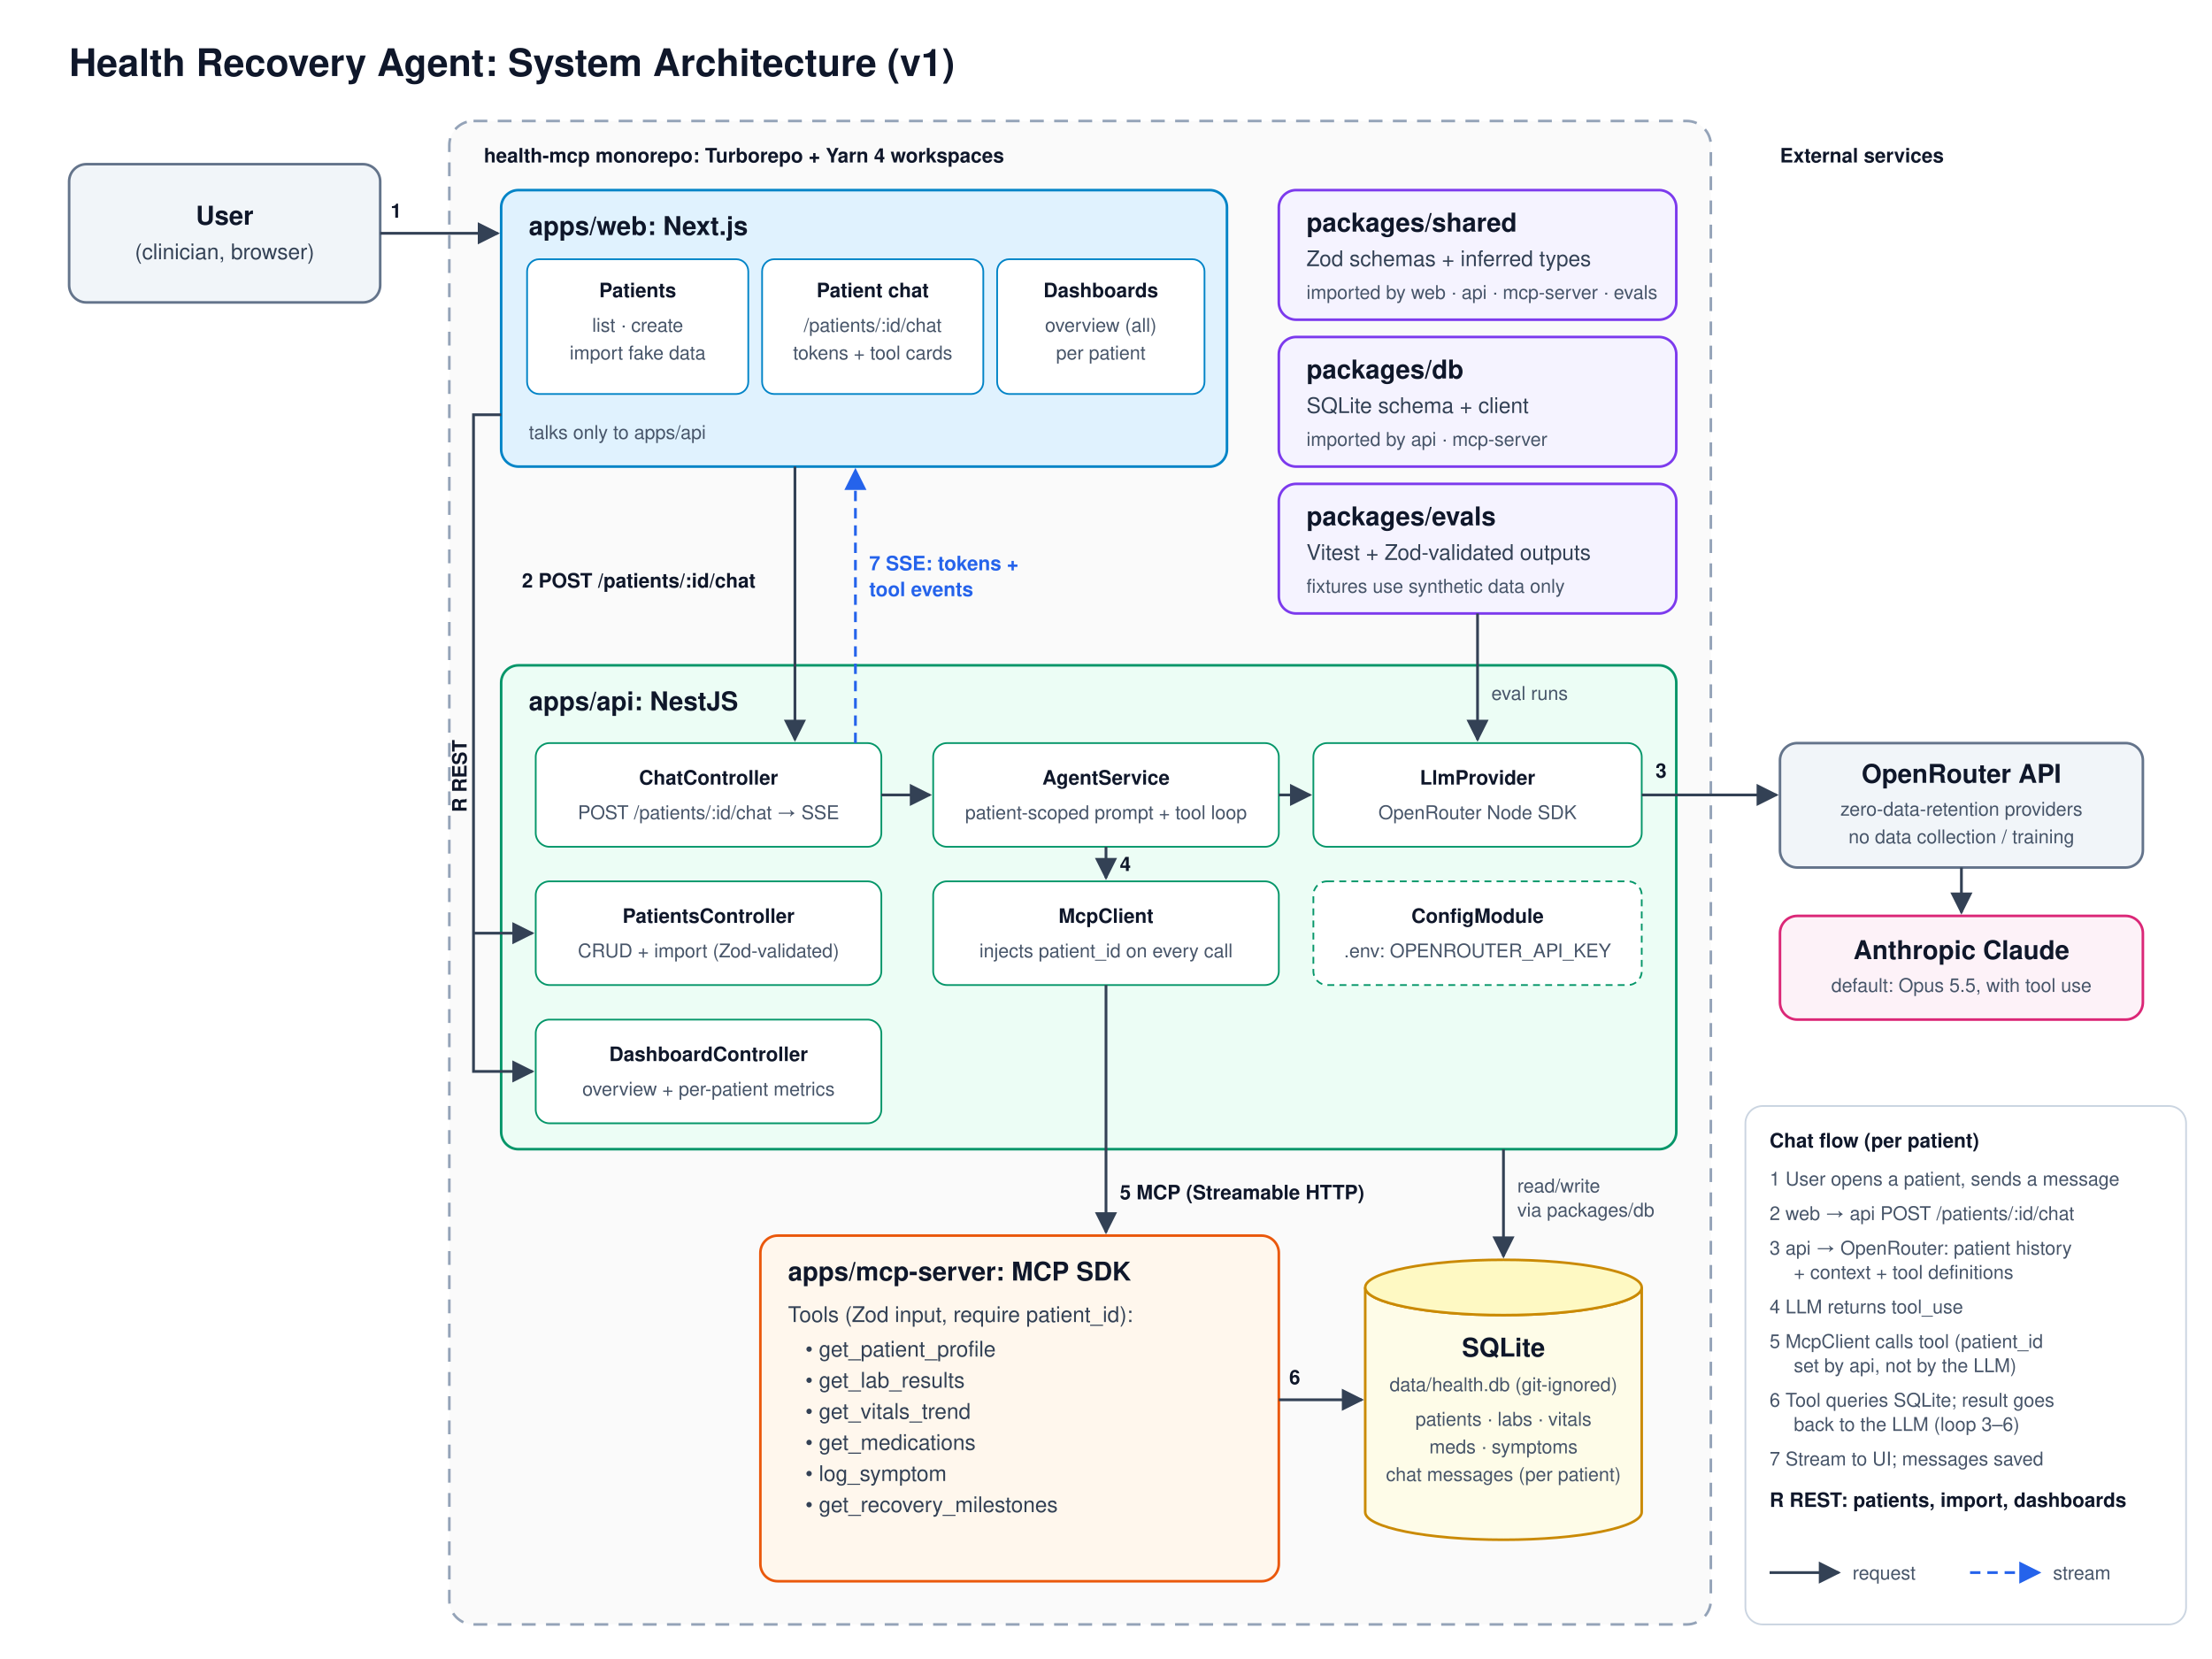
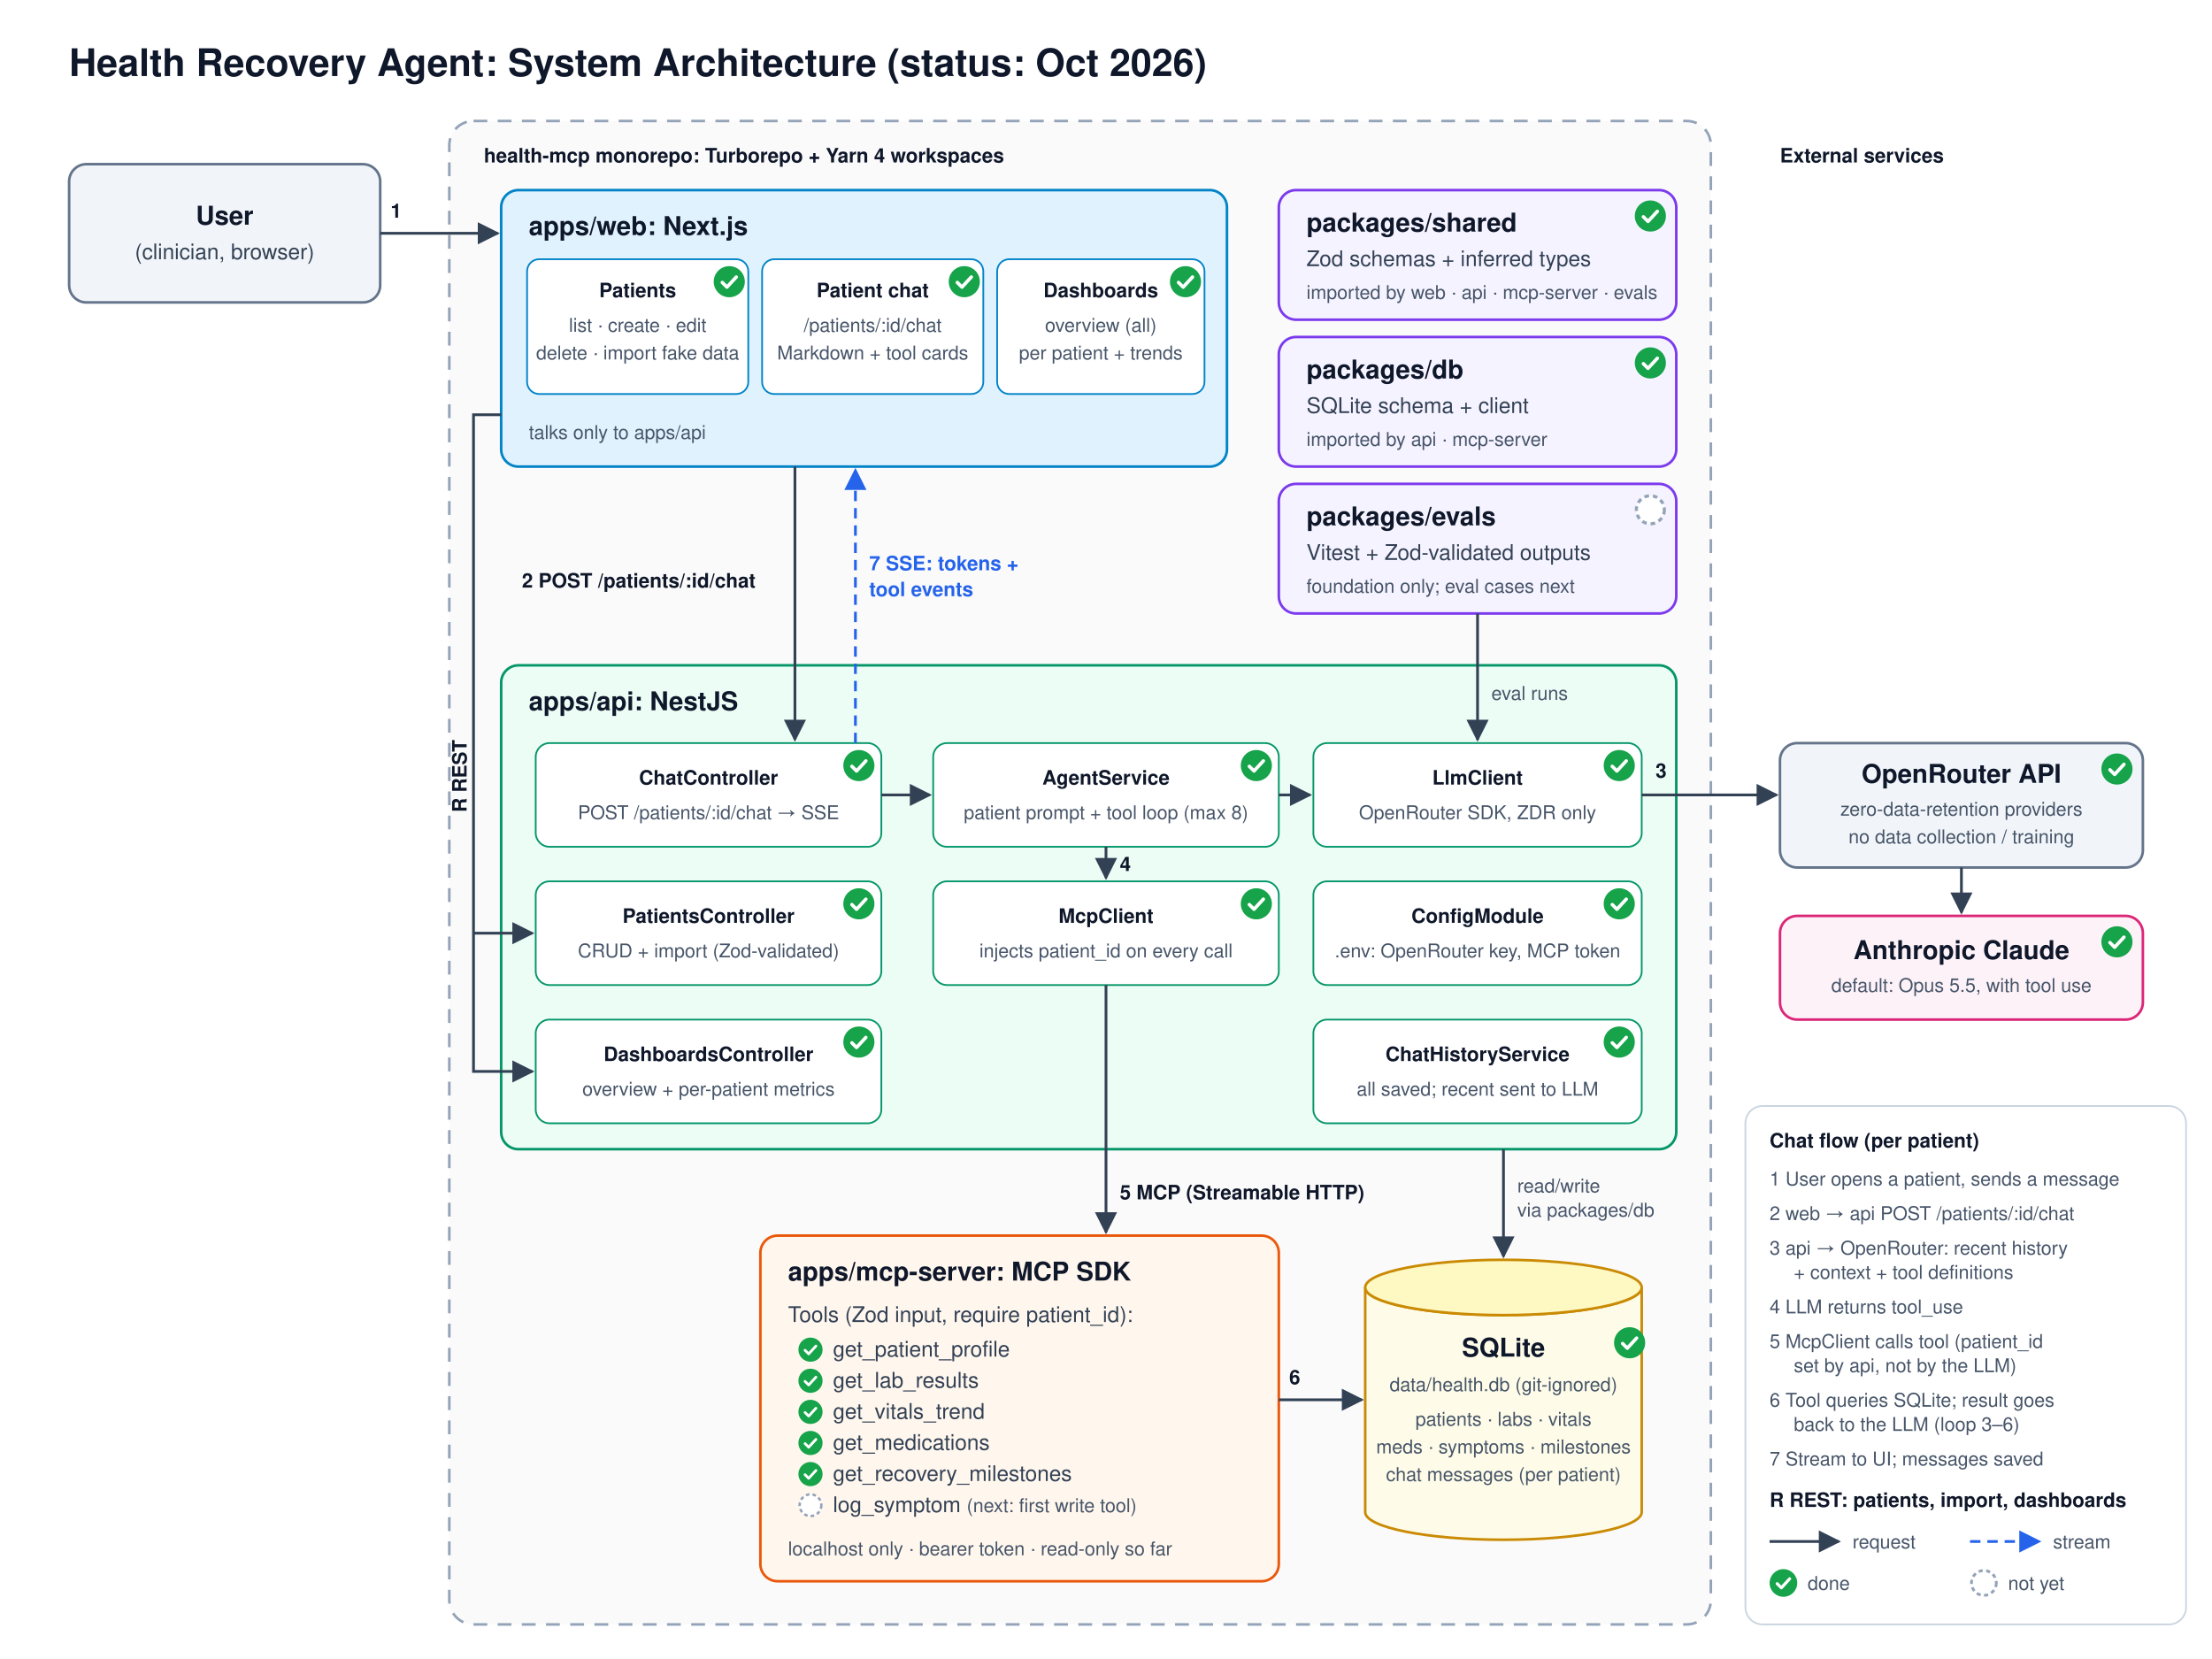
<svg xmlns="http://www.w3.org/2000/svg" width="1280" height="960" viewBox="0 0 1280 960" font-family="Helvetica, Arial, sans-serif">
  <defs>
    <marker id="arrow" viewBox="0 0 10 10" refX="9" refY="5" markerWidth="8" markerHeight="8" orient="auto-start-reverse">
      <path d="M0,0 L10,5 L0,10 z" fill="#334155" />
    </marker>
    <marker id="arrow-blue" viewBox="0 0 10 10" refX="9" refY="5" markerWidth="8" markerHeight="8" orient="auto-start-reverse">
      <path d="M0,0 L10,5 L0,10 z" fill="#2563eb" />
    </marker>
+     <symbol id="done" viewBox="0 0 20 20">
+       <circle cx="10" cy="10" r="10" fill="#16a34a" />
+       <path d="M5.5,10.5 L8.5,13.5 L14.5,7" fill="none" stroke="#ffffff" stroke-width="2.2" stroke-linecap="round" stroke-linejoin="round" />
+     </symbol>
+     <symbol id="todo" viewBox="0 0 20 20">
+       <circle cx="10" cy="10" r="9" fill="#ffffff" stroke="#94a3b8" stroke-width="2" stroke-dasharray="3 2.5" />
+     </symbol>
    <style>
      .title { font-size: 22px; font-weight: 700; fill: #0f172a; }
      .h { font-size: 15px; font-weight: 700; fill: #0f172a; }
      .t { font-size: 12.5px; fill: #334155; }
      .s { font-size: 11px; fill: #475569; }
      .lbl { font-size: 11.5px; fill: #0f172a; font-weight: 600; }
      .lbl-blue { font-size: 11.5px; fill: #2563eb; font-weight: 600; }
      .edge { stroke: #334155; stroke-width: 1.6; fill: none; marker-end: url(#arrow); }
      .stream { stroke: #2563eb; stroke-width: 1.6; fill: none; stroke-dasharray: 6 4; marker-end: url(#arrow-blue); }
    </style>
  </defs>
  <rect width="1280" height="960" fill="#ffffff" />
-   <text x="40" y="44" class="title">Health Recovery Agent: System Architecture (v1)</text>
+   <text x="40" y="44" class="title">Health Recovery Agent: System Architecture (status: Oct 2026)</text>
  <rect x="40" y="95" width="180" height="80" rx="10" fill="#f1f5f9" stroke="#64748b" stroke-width="1.5" />
  <text x="130" y="130" text-anchor="middle" class="h">User</text>
  <text x="130" y="150" text-anchor="middle" class="t">(clinician, browser)</text>
  <rect x="260" y="70" width="730" height="870" rx="14" fill="#fafafa" stroke="#94a3b8" stroke-width="1.5" stroke-dasharray="8 6" />
  <text x="280" y="94" class="lbl">health-mcp monorepo: Turborepo + Yarn 4 workspaces</text>
  <rect x="290" y="110" width="420" height="160" rx="10" fill="#e0f2fe" stroke="#0284c7" stroke-width="1.5" />
  <text x="306" y="136" class="h">apps/web: Next.js</text>
  <rect x="305" y="150" width="128" height="78" rx="7" fill="#ffffff" stroke="#0284c7" />
  <text x="369" y="172" text-anchor="middle" class="lbl">Patients</text>
-   <text x="369" y="192" text-anchor="middle" class="s">list · create</text>
-   <text x="369" y="208" text-anchor="middle" class="s">import fake data</text>
+   <text x="369" y="192" text-anchor="middle" class="s">list · create · edit</text>
+   <text x="369" y="208" text-anchor="middle" class="s">delete · import fake data</text>
+   <use href="#done" x="413" y="154" width="18" height="18" />
  <rect x="441" y="150" width="128" height="78" rx="7" fill="#ffffff" stroke="#0284c7" />
  <text x="505" y="172" text-anchor="middle" class="lbl">Patient chat</text>
  <text x="505" y="192" text-anchor="middle" class="s">/patients/:id/chat</text>
-   <text x="505" y="208" text-anchor="middle" class="s">tokens + tool cards</text>
+   <text x="505" y="208" text-anchor="middle" class="s">Markdown + tool cards</text>
+   <use href="#done" x="549" y="154" width="18" height="18" />
  <rect x="577" y="150" width="120" height="78" rx="7" fill="#ffffff" stroke="#0284c7" />
  <text x="637" y="172" text-anchor="middle" class="lbl">Dashboards</text>
  <text x="637" y="192" text-anchor="middle" class="s">overview (all)</text>
-   <text x="637" y="208" text-anchor="middle" class="s">per patient</text>
+   <text x="637" y="208" text-anchor="middle" class="s">per patient + trends</text>
+   <use href="#done" x="677" y="154" width="18" height="18" />
  <text x="306" y="254" class="s">talks only to apps/api</text>
  <rect x="740" y="110" width="230" height="75" rx="10" fill="#f5f3ff" stroke="#7c3aed" stroke-width="1.5" />
  <text x="756" y="134" class="h">packages/shared</text>
  <text x="756" y="154" class="t">Zod schemas + inferred types</text>
  <text x="756" y="173" class="s">imported by web · api · mcp-server · evals</text>
+   <use href="#done" x="946" y="116" width="18" height="18" />
  <rect x="740" y="195" width="230" height="75" rx="10" fill="#f5f3ff" stroke="#7c3aed" stroke-width="1.5" />
  <text x="756" y="219" class="h">packages/db</text>
  <text x="756" y="239" class="t">SQLite schema + client</text>
  <text x="756" y="258" class="s">imported by api · mcp-server</text>
+   <use href="#done" x="946" y="201" width="18" height="18" />
  <rect x="740" y="280" width="230" height="75" rx="10" fill="#f5f3ff" stroke="#7c3aed" stroke-width="1.5" />
  <text x="756" y="304" class="h">packages/evals</text>
  <text x="756" y="324" class="t">Vitest + Zod-validated outputs</text>
-   <text x="756" y="343" class="s">fixtures use synthetic data only</text>
+   <text x="756" y="343" class="s">foundation only; eval cases next</text>
+   <use href="#todo" x="946" y="286" width="18" height="18" />
  <rect x="290" y="385" width="680" height="280" rx="10" fill="#ecfdf5" stroke="#059669" stroke-width="1.5" />
  <text x="306" y="411" class="h">apps/api: NestJS</text>
  <rect x="310" y="430" width="200" height="60" rx="8" fill="#ffffff" stroke="#059669" />
  <text x="410" y="454" text-anchor="middle" class="lbl">ChatController</text>
  <text x="410" y="474" text-anchor="middle" class="s">POST /patients/:id/chat → SSE</text>
+   <use href="#done" x="488" y="434" width="18" height="18" />
  <rect x="540" y="430" width="200" height="60" rx="8" fill="#ffffff" stroke="#059669" />
  <text x="640" y="454" text-anchor="middle" class="lbl">AgentService</text>
-   <text x="640" y="474" text-anchor="middle" class="s">patient-scoped prompt + tool loop</text>
+   <text x="640" y="474" text-anchor="middle" class="s">patient prompt + tool loop (max 8)</text>
+   <use href="#done" x="718" y="434" width="18" height="18" />
  <rect x="760" y="430" width="190" height="60" rx="8" fill="#ffffff" stroke="#059669" />
-   <text x="855" y="454" text-anchor="middle" class="lbl">LlmProvider</text>
-   <text x="855" y="474" text-anchor="middle" class="s">OpenRouter Node SDK</text>
+   <text x="855" y="454" text-anchor="middle" class="lbl">LlmClient</text>
+   <text x="855" y="474" text-anchor="middle" class="s">OpenRouter SDK, ZDR only</text>
+   <use href="#done" x="928" y="434" width="18" height="18" />
  <rect x="310" y="510" width="200" height="60" rx="8" fill="#ffffff" stroke="#059669" />
  <text x="410" y="534" text-anchor="middle" class="lbl">PatientsController</text>
  <text x="410" y="554" text-anchor="middle" class="s">CRUD + import (Zod-validated)</text>
+   <use href="#done" x="488" y="514" width="18" height="18" />
  <rect x="540" y="510" width="200" height="60" rx="8" fill="#ffffff" stroke="#059669" />
  <text x="640" y="534" text-anchor="middle" class="lbl">McpClient</text>
  <text x="640" y="554" text-anchor="middle" class="s">injects patient_id on every call</text>
-   <rect x="760" y="510" width="190" height="60" rx="8" fill="#ffffff" stroke="#059669" stroke-dasharray="4 3" />
+   <use href="#done" x="718" y="514" width="18" height="18" />
+   <rect x="760" y="510" width="190" height="60" rx="8" fill="#ffffff" stroke="#059669" />
  <text x="855" y="534" text-anchor="middle" class="lbl">ConfigModule</text>
-   <text x="855" y="554" text-anchor="middle" class="s">.env: OPENROUTER_API_KEY</text>
+   <text x="855" y="554" text-anchor="middle" class="s">.env: OpenRouter key, MCP token</text>
+   <use href="#done" x="928" y="514" width="18" height="18" />
  <rect x="310" y="590" width="200" height="60" rx="8" fill="#ffffff" stroke="#059669" />
-   <text x="410" y="614" text-anchor="middle" class="lbl">DashboardController</text>
+   <text x="410" y="614" text-anchor="middle" class="lbl">DashboardsController</text>
  <text x="410" y="634" text-anchor="middle" class="s">overview + per-patient metrics</text>
+   <use href="#done" x="488" y="594" width="18" height="18" />
+   <rect x="760" y="590" width="190" height="60" rx="8" fill="#ffffff" stroke="#059669" />
+   <text x="855" y="614" text-anchor="middle" class="lbl">ChatHistoryService</text>
+   <text x="855" y="634" text-anchor="middle" class="s">all saved; recent sent to LLM</text>
+   <use href="#done" x="928" y="594" width="18" height="18" />
  <rect x="440" y="715" width="300" height="200" rx="10" fill="#fff7ed" stroke="#ea580c" stroke-width="1.5" />
  <text x="456" y="741" class="h">apps/mcp-server: MCP SDK</text>
  <text x="456" y="765" class="t">Tools (Zod input, require patient_id):</text>
-   <text x="466" y="785" class="t">• get_patient_profile</text>
-   <text x="466" y="803" class="t">• get_lab_results</text>
-   <text x="466" y="821" class="t">• get_vitals_trend</text>
-   <text x="466" y="839" class="t">• get_medications</text>
-   <text x="466" y="857" class="t">• log_symptom</text>
-   <text x="466" y="875" class="t">• get_recovery_milestones</text>
+   <use href="#done" x="462" y="774" width="14" height="14" />
+   <text x="482" y="785" class="t">get_patient_profile</text>
+   <use href="#done" x="462" y="792" width="14" height="14" />
+   <text x="482" y="803" class="t">get_lab_results</text>
+   <use href="#done" x="462" y="810" width="14" height="14" />
+   <text x="482" y="821" class="t">get_vitals_trend</text>
+   <use href="#done" x="462" y="828" width="14" height="14" />
+   <text x="482" y="839" class="t">get_medications</text>
+   <use href="#done" x="462" y="846" width="14" height="14" />
+   <text x="482" y="857" class="t">get_recovery_milestones</text>
+   <use href="#todo" x="462" y="864" width="14" height="14" />
+   <text x="482" y="875" class="t">log_symptom <tspan class="s">(next: first write tool)</tspan>
+   </text>
+   <text x="456" y="900" class="s">localhost only · bearer token · read-only so far</text>
  <path d="M790,745 a80,16 0 0,0 160,0 v130 a80,16 0 0,1 -160,0 z" fill="#fefce8" stroke="#ca8a04" stroke-width="1.5" />
  <ellipse cx="870" cy="745" rx="80" ry="16" fill="#fef9c3" stroke="#ca8a04" stroke-width="1.5" />
  <text x="870" y="785" text-anchor="middle" class="h">SQLite</text>
  <text x="870" y="805" text-anchor="middle" class="s">data/health.db (git-ignored)</text>
  <text x="870" y="825" text-anchor="middle" class="s">patients · labs · vitals</text>
-   <text x="870" y="841" text-anchor="middle" class="s">meds · symptoms</text>
+   <text x="870" y="841" text-anchor="middle" class="s">meds · symptoms · milestones</text>
+   <use href="#done" x="934" y="768" width="18" height="18" />
  <text x="870" y="857" text-anchor="middle" class="s">chat messages (per patient)</text>
  <text x="1030" y="94" class="lbl">External services</text>
  <rect x="1030" y="430" width="210" height="72" rx="10" fill="#f1f5f9" stroke="#64748b" stroke-width="1.5" />
  <text x="1135" y="453" text-anchor="middle" class="h">OpenRouter API</text>
  <text x="1135" y="472" text-anchor="middle" class="s">zero-data-retention providers</text>
  <text x="1135" y="488" text-anchor="middle" class="s">no data collection / training</text>
+   <use href="#done" x="1216" y="436" width="18" height="18" />
  <rect x="1030" y="530" width="210" height="60" rx="10" fill="#fdf2f8" stroke="#db2777" stroke-width="1.5" />
  <text x="1135" y="555" text-anchor="middle" class="h">Anthropic Claude</text>
  <text x="1135" y="574" text-anchor="middle" class="s">default: Opus 5.5, with tool use</text>
+   <use href="#done" x="1216" y="536" width="18" height="18" />
  <path d="M220,135 L288,135" class="edge" />
  <text x="226" y="126" class="lbl">1</text>
  <path d="M460,270 L460,428" class="edge" />
  <text x="302" y="340" class="lbl">2 POST /patients/:id/chat</text>
  <path d="M495,430 L495,272" class="stream" />
  <text x="503" y="330" class="lbl-blue">7 SSE: tokens +</text>
  <text x="503" y="345" class="lbl-blue">tool events</text>
  <path d="M290,240 H274 V620 H308" class="edge" />
  <path d="M274,540 H308" class="edge" />
  <text x="270" y="470" class="lbl" transform="rotate(-90 270 470)">R  REST</text>
  <path d="M510,460 L538,460" class="edge" />
  <path d="M740,460 L758,460" class="edge" />
  <path d="M950,460 L1028,460" class="edge" />
  <text x="958" y="450" class="lbl">3</text>
  <path d="M1135,502 L1135,528" class="edge" />
  <path d="M640,490 L640,508" class="edge" />
  <text x="648" y="504" class="lbl">4</text>
  <path d="M640,570 L640,713" class="edge" />
  <text x="648" y="694" class="lbl">5 MCP (Streamable HTTP)</text>
  <path d="M740,810 L788,810" class="edge" />
  <text x="746" y="801" class="lbl">6</text>
  <path d="M870,665 L870,727" class="edge" />
  <text x="878" y="690" class="s">read/write</text>
  <text x="878" y="704" class="s">via packages/db</text>
  <path d="M855,355 L855,428" class="edge" />
  <text x="863" y="405" class="s">eval runs</text>
  <rect x="1010" y="640" width="255" height="300" rx="10" fill="#ffffff" stroke="#cbd5e1" />
  <text x="1024" y="664" class="lbl">Chat flow (per patient)</text>
  <text x="1024" y="686" class="s">1  User opens a patient, sends a message</text>
  <text x="1024" y="706" class="s">2  web → api POST /patients/:id/chat</text>
-   <text x="1024" y="726" class="s">3  api → OpenRouter: patient history</text>
+   <text x="1024" y="726" class="s">3  api → OpenRouter: recent history</text>
  <text x="1038" y="740" class="s">+ context + tool definitions</text>
  <text x="1024" y="760" class="s">4  LLM returns tool_use</text>
  <text x="1024" y="780" class="s">5  McpClient calls tool (patient_id</text>
  <text x="1038" y="794" class="s">set by api, not by the LLM)</text>
  <text x="1024" y="814" class="s">6  Tool queries SQLite; result goes</text>
  <text x="1038" y="828" class="s">back to the LLM (loop 3–6)</text>
  <text x="1024" y="848" class="s">7  Stream to UI; messages saved</text>
  <text x="1024" y="872" class="lbl">R  REST: patients, import, dashboards</text>
-   <path d="M1024,910 L1064,910" class="edge" />
-   <text x="1072" y="914" class="s">request</text>
-   <path d="M1140,910 L1180,910" class="stream" />
-   <text x="1188" y="914" class="s">stream</text>
+   <path d="M1024,892 L1064,892" class="edge" />
+   <text x="1072" y="896" class="s">request</text>
+   <path d="M1140,892 L1180,892" class="stream" />
+   <text x="1188" y="896" class="s">stream</text>
+   <use href="#done" x="1024" y="908" width="16" height="16" />
+   <text x="1046" y="920" class="s">done</text>
+   <use href="#todo" x="1140" y="908" width="16" height="16" />
+   <text x="1162" y="920" class="s">not yet</text>
</svg>
